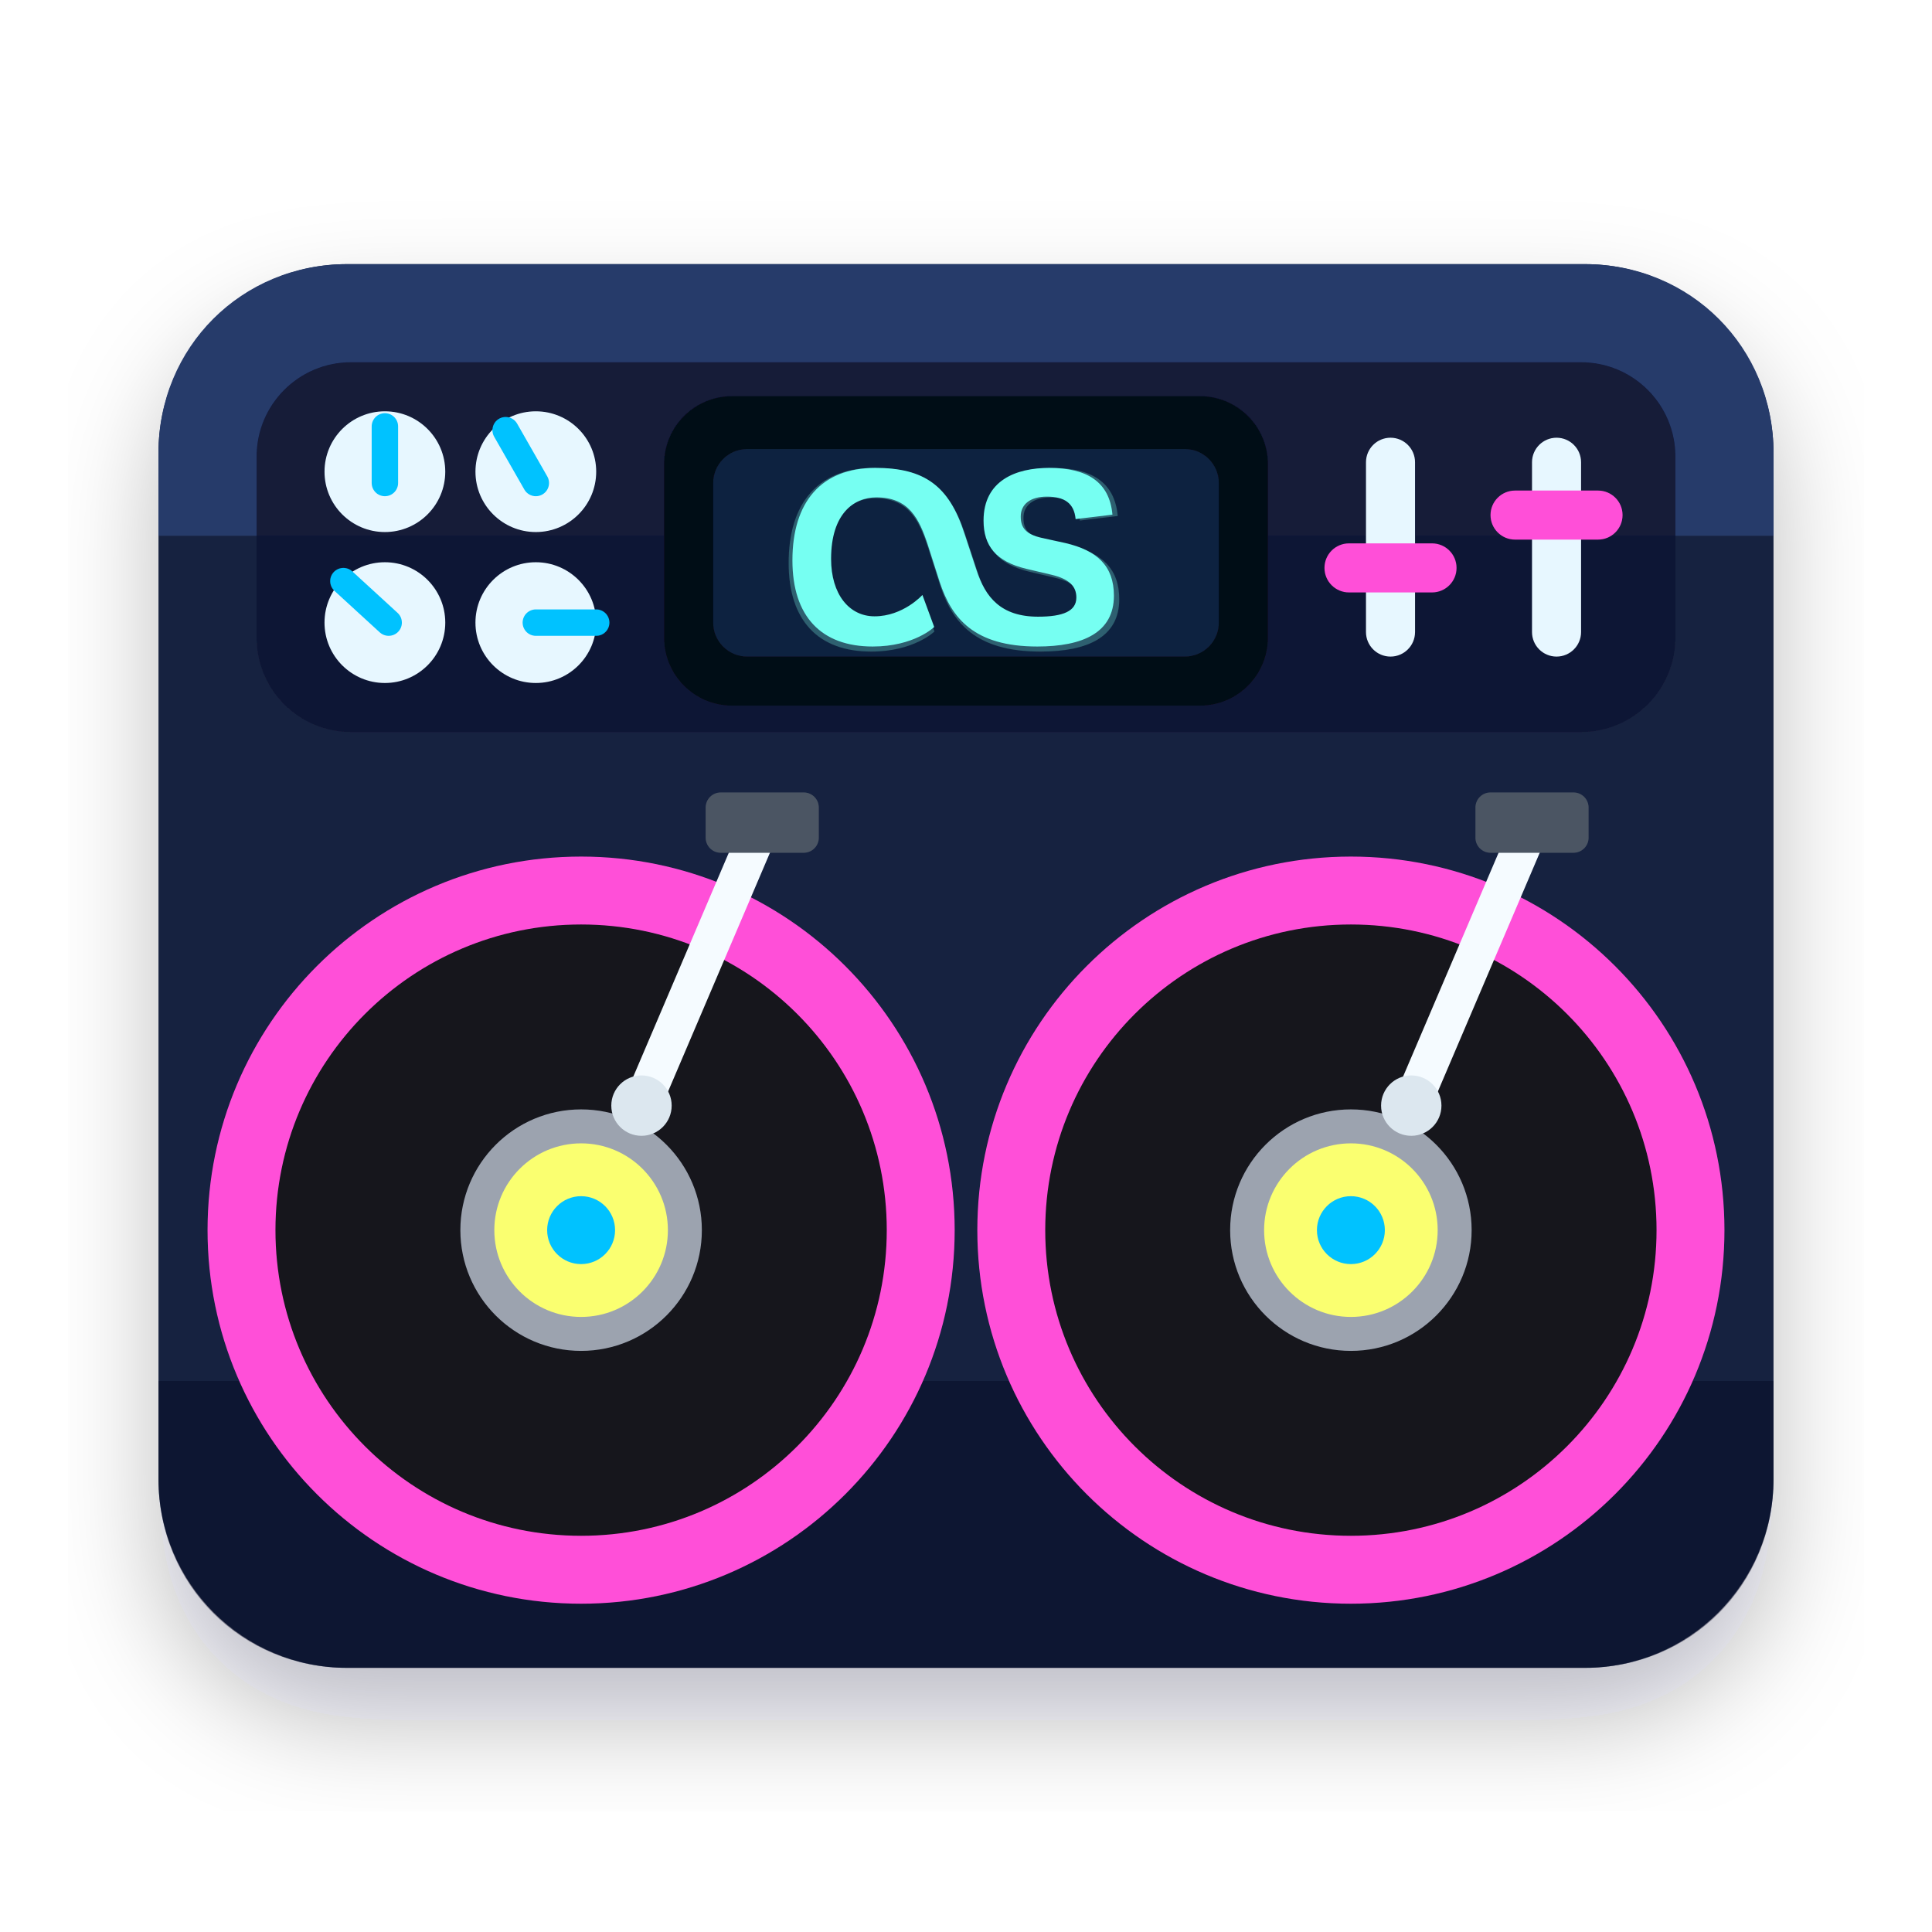
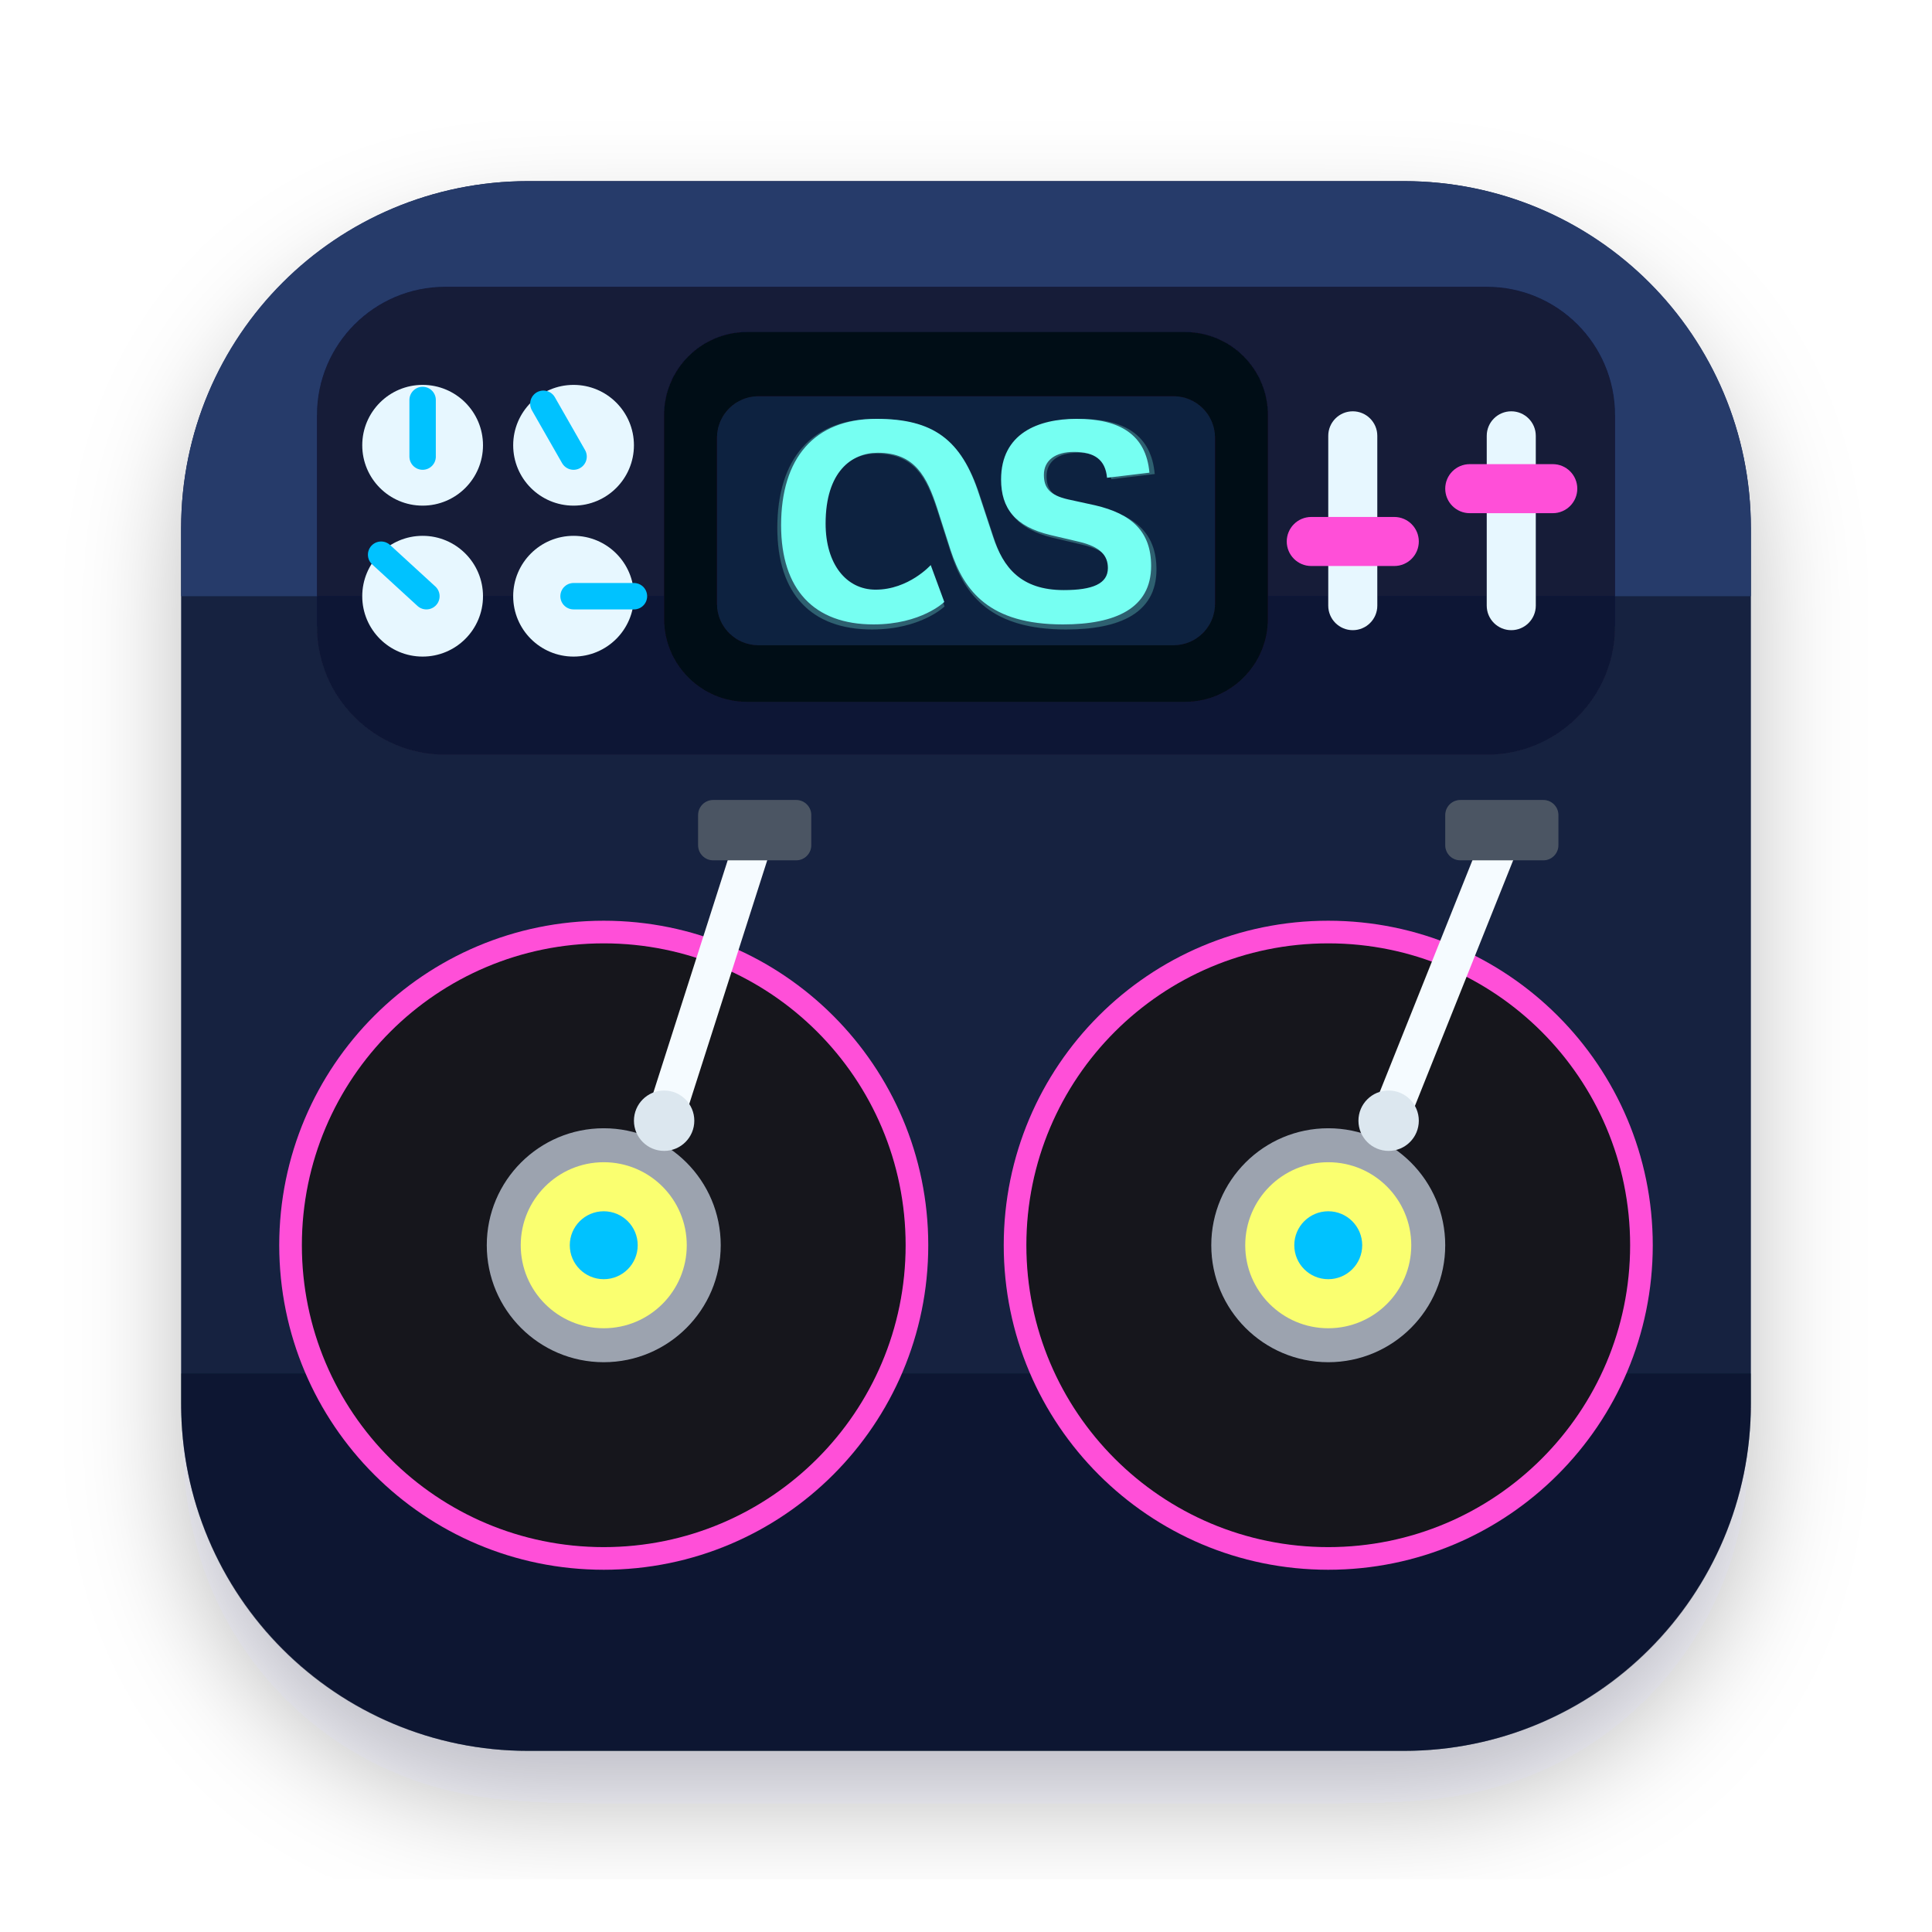
<svg xmlns="http://www.w3.org/2000/svg" viewBox="0 0 512 512" role="img" aria-labelledby="title desc">
  <defs>
-     <filter id="iconShadow" x="18" y="28" width="476" height="452" color-interpolation-filters="sRGB" filterUnits="userSpaceOnUse">
+     <filter id="iconShadow" x="10" y="18" width="492" height="480" color-interpolation-filters="sRGB" filterUnits="userSpaceOnUse">
      <feDropShadow dx="0" dy="14" stdDeviation="14" flood-color="#020617" flood-opacity=".26" />
    </filter>
  </defs>
  <g filter="url(#iconShadow)">
-     <rect x="42" y="70" width="428" height="372" rx="50" fill="#15213f" />
-     <path d="M92 70h328c28 0 50 22 50 50v22H42v-22c0-28 22-50 50-50Z" fill="#263a6b" />
-     <path d="M42 366h428v26c0 28-22 50-50 50H92c-28 0-50-22-50-50v-26Z" fill="#080d22" opacity=".45" />
-     <rect x="68" y="96" width="376" height="98" rx="25" fill="#101735" opacity=".92" />
-     <g transform="translate(84 107)">
+     <rect x="48" y="48" width="416" height="416" rx="92" fill="#15213f" />
+     <path d="M140 48h232c51 0 92 41 92 92v18H48v-18c0-51 41-92 92-92Z" fill="#263a6b" />
+     <path d="M48 364h416v8c0 51-41 92-92 92H140c-51 0-92-41-92-92v-8Z" fill="#080d22" opacity=".45" />
+     <rect x="84" y="76" width="344" height="124" rx="34" fill="#101735" opacity=".92" />
+     <g transform="translate(94 100)">
      <circle cx="18" cy="18" r="16" fill="#e7f7ff" />
      <circle cx="58" cy="18" r="16" fill="#e7f7ff" />
      <circle cx="18" cy="58" r="16" fill="#e7f7ff" />
      <circle cx="58" cy="58" r="16" fill="#e7f7ff" />
      <path d="M18 6v15M50 7l8 14M7 47l12 11M58 58h16" fill="none" stroke="#00c2ff" stroke-linecap="round" stroke-width="7" />
    </g>
-     <rect x="176" y="105" width="160" height="82" rx="18" fill="#050816" />
-     <rect x="189" y="119" width="134" height="55" rx="9" fill="#10233f" />
-     <g transform="translate(209 124) scale(.109)" fill="#76fff2" opacity=".28">
+     <rect x="176" y="88" width="160" height="98" rx="22" fill="#050816" />
+     <rect x="190" y="105" width="132" height="66" rx="11" fill="#10233f" />
+     <g transform="translate(206 111) scale(.125)" fill="#76fff2" opacity=".28">
      <path d="M354.475 397.74L325.008 317.643C325.008 317.643 277.126 371.046 205.321 371.046C141.781 371.046 96.675 315.802 96.675 227.413C96.675 114.167 153.753 73.656 209.921 73.656C290.938 73.656 316.715 126.135 338.817 193.35L368.284 285.425C397.74 374.725 452.984 446.543 612.264 446.543C726.441 446.543 803.776 411.56 803.776 319.488C803.776 244.911 761.417 206.242 682.234 187.823L623.311 174.938C582.804 165.732 570.836 149.153 570.836 121.535C570.836 90.231 595.689 71.815 636.207 71.815C680.396 71.815 704.332 88.389 708.018 127.979L800.09 116.928C792.725 34.066 735.644 0 641.731 0C558.872 0 477.847 31.304 477.847 131.662C477.847 194.27 508.231 233.864 584.642 252.276L647.258 267.002C694.213 278.053 709.859 297.386 709.859 324.095C709.859 358.154 676.717 371.966 614.109 371.966C521.12 371.966 482.454 323.17 460.352 255.952L429.969 163.887C391.306 44.193 329.615 0 207.156 0C71.815 0 0 85.624 0 231.095C0 371.046 71.815 446.54 200.722 446.54C304.748 446.536 354.475 397.74 354.475 397.74Z" />
    </g>
-     <g transform="translate(210 124) scale(.106)" fill="#76fff2">
+     <g transform="translate(207 111) scale(.122)" fill="#76fff2">
      <path d="M354.475 397.74L325.008 317.643C325.008 317.643 277.126 371.046 205.321 371.046C141.781 371.046 96.675 315.802 96.675 227.413C96.675 114.167 153.753 73.656 209.921 73.656C290.938 73.656 316.715 126.135 338.817 193.35L368.284 285.425C397.74 374.725 452.984 446.543 612.264 446.543C726.441 446.543 803.776 411.56 803.776 319.488C803.776 244.911 761.417 206.242 682.234 187.823L623.311 174.938C582.804 165.732 570.836 149.153 570.836 121.535C570.836 90.231 595.689 71.815 636.207 71.815C680.396 71.815 704.332 88.389 708.018 127.979L800.09 116.928C792.725 34.066 735.644 0 641.731 0C558.872 0 477.847 31.304 477.847 131.662C477.847 194.27 508.231 233.864 584.642 252.276L647.258 267.002C694.213 278.053 709.859 297.386 709.859 324.095C709.859 358.154 676.717 371.966 614.109 371.966C521.12 371.966 482.454 323.17 460.352 255.952L429.969 163.887C391.306 44.193 329.615 0 207.156 0C71.815 0 0 85.624 0 231.095C0 371.046 71.815 446.54 200.722 446.54C304.748 446.536 354.475 397.74 354.475 397.74Z" />
    </g>
    <g>
-       <rect x="362" y="116" width="13" height="58" rx="6.5" fill="#e7f7ff" />
-       <rect x="406" y="116" width="13" height="58" rx="6.5" fill="#e7f7ff" />
-       <rect x="351" y="144" width="35" height="13" rx="6.5" fill="#ff4fd8" />
-       <rect x="395" y="130" width="35" height="13" rx="6.5" fill="#ff4fd8" />
+       <rect x="352" y="109" width="13" height="58" rx="6.5" fill="#e7f7ff" />
+       <rect x="394" y="109" width="13" height="58" rx="6.5" fill="#e7f7ff" />
+       <rect x="341" y="137" width="35" height="13" rx="6.5" fill="#ff4fd8" />
+       <rect x="383" y="123" width="35" height="13" rx="6.5" fill="#ff4fd8" />
    </g>
    <g>
-       <circle cx="154" cy="326" r="99" fill="#ff4fd8" />
-       <circle cx="154" cy="326" r="81" fill="#14151d" />
-       <circle cx="154" cy="326" r="32" fill="#9ca3af" />
-       <circle cx="154" cy="326" r="23" fill="#faff70" />
-       <circle cx="154" cy="326" r="9" fill="#00c2ff" />
-       <path d="M197.4 216 206.6 220 174.6 295 165.4 291Z" fill="#f5fbff" />
-       <rect x="187" y="210" width="30" height="16" rx="4" fill="#4b5563" />
-       <circle cx="170" cy="293" r="8" fill="#dce7ef" />
+       <circle cx="160" cy="330" r="86" fill="#ff4fd8" />
+       <circle cx="160" cy="330" r="80" fill="#14151d" />
+       <circle cx="160" cy="330" r="31" fill="#9ca3af" />
+       <circle cx="160" cy="330" r="22" fill="#faff70" />
+       <circle cx="160" cy="330" r="9" fill="#00c2ff" />
+       <path d="M195.4 220 204.6 224 180.6 299 171.4 295Z" fill="#f5fbff" />
+       <rect x="185" y="212" width="30" height="16" rx="4" fill="#4b5563" />
+       <circle cx="176" cy="297" r="8" fill="#dce7ef" />
    </g>
    <g>
-       <circle cx="358" cy="326" r="99" fill="#ff4fd8" />
-       <circle cx="358" cy="326" r="81" fill="#14151d" />
-       <circle cx="358" cy="326" r="32" fill="#9ca3af" />
-       <circle cx="358" cy="326" r="23" fill="#faff70" />
-       <circle cx="358" cy="326" r="9" fill="#00c2ff" />
-       <path d="M401.4 216 410.6 220 378.6 295 369.4 291Z" fill="#f5fbff" />
-       <rect x="391" y="210" width="30" height="16" rx="4" fill="#4b5563" />
-       <circle cx="374" cy="293" r="8" fill="#dce7ef" />
+       <circle cx="352" cy="330" r="86" fill="#ff4fd8" />
+       <circle cx="352" cy="330" r="80" fill="#14151d" />
+       <circle cx="352" cy="330" r="31" fill="#9ca3af" />
+       <circle cx="352" cy="330" r="22" fill="#faff70" />
+       <circle cx="352" cy="330" r="9" fill="#00c2ff" />
+       <path d="M393.4 220 402.6 224 372.6 299 363.4 295Z" fill="#f5fbff" />
+       <rect x="383" y="212" width="30" height="16" rx="4" fill="#4b5563" />
+       <circle cx="368" cy="297" r="8" fill="#dce7ef" />
    </g>
  </g>
</svg>
